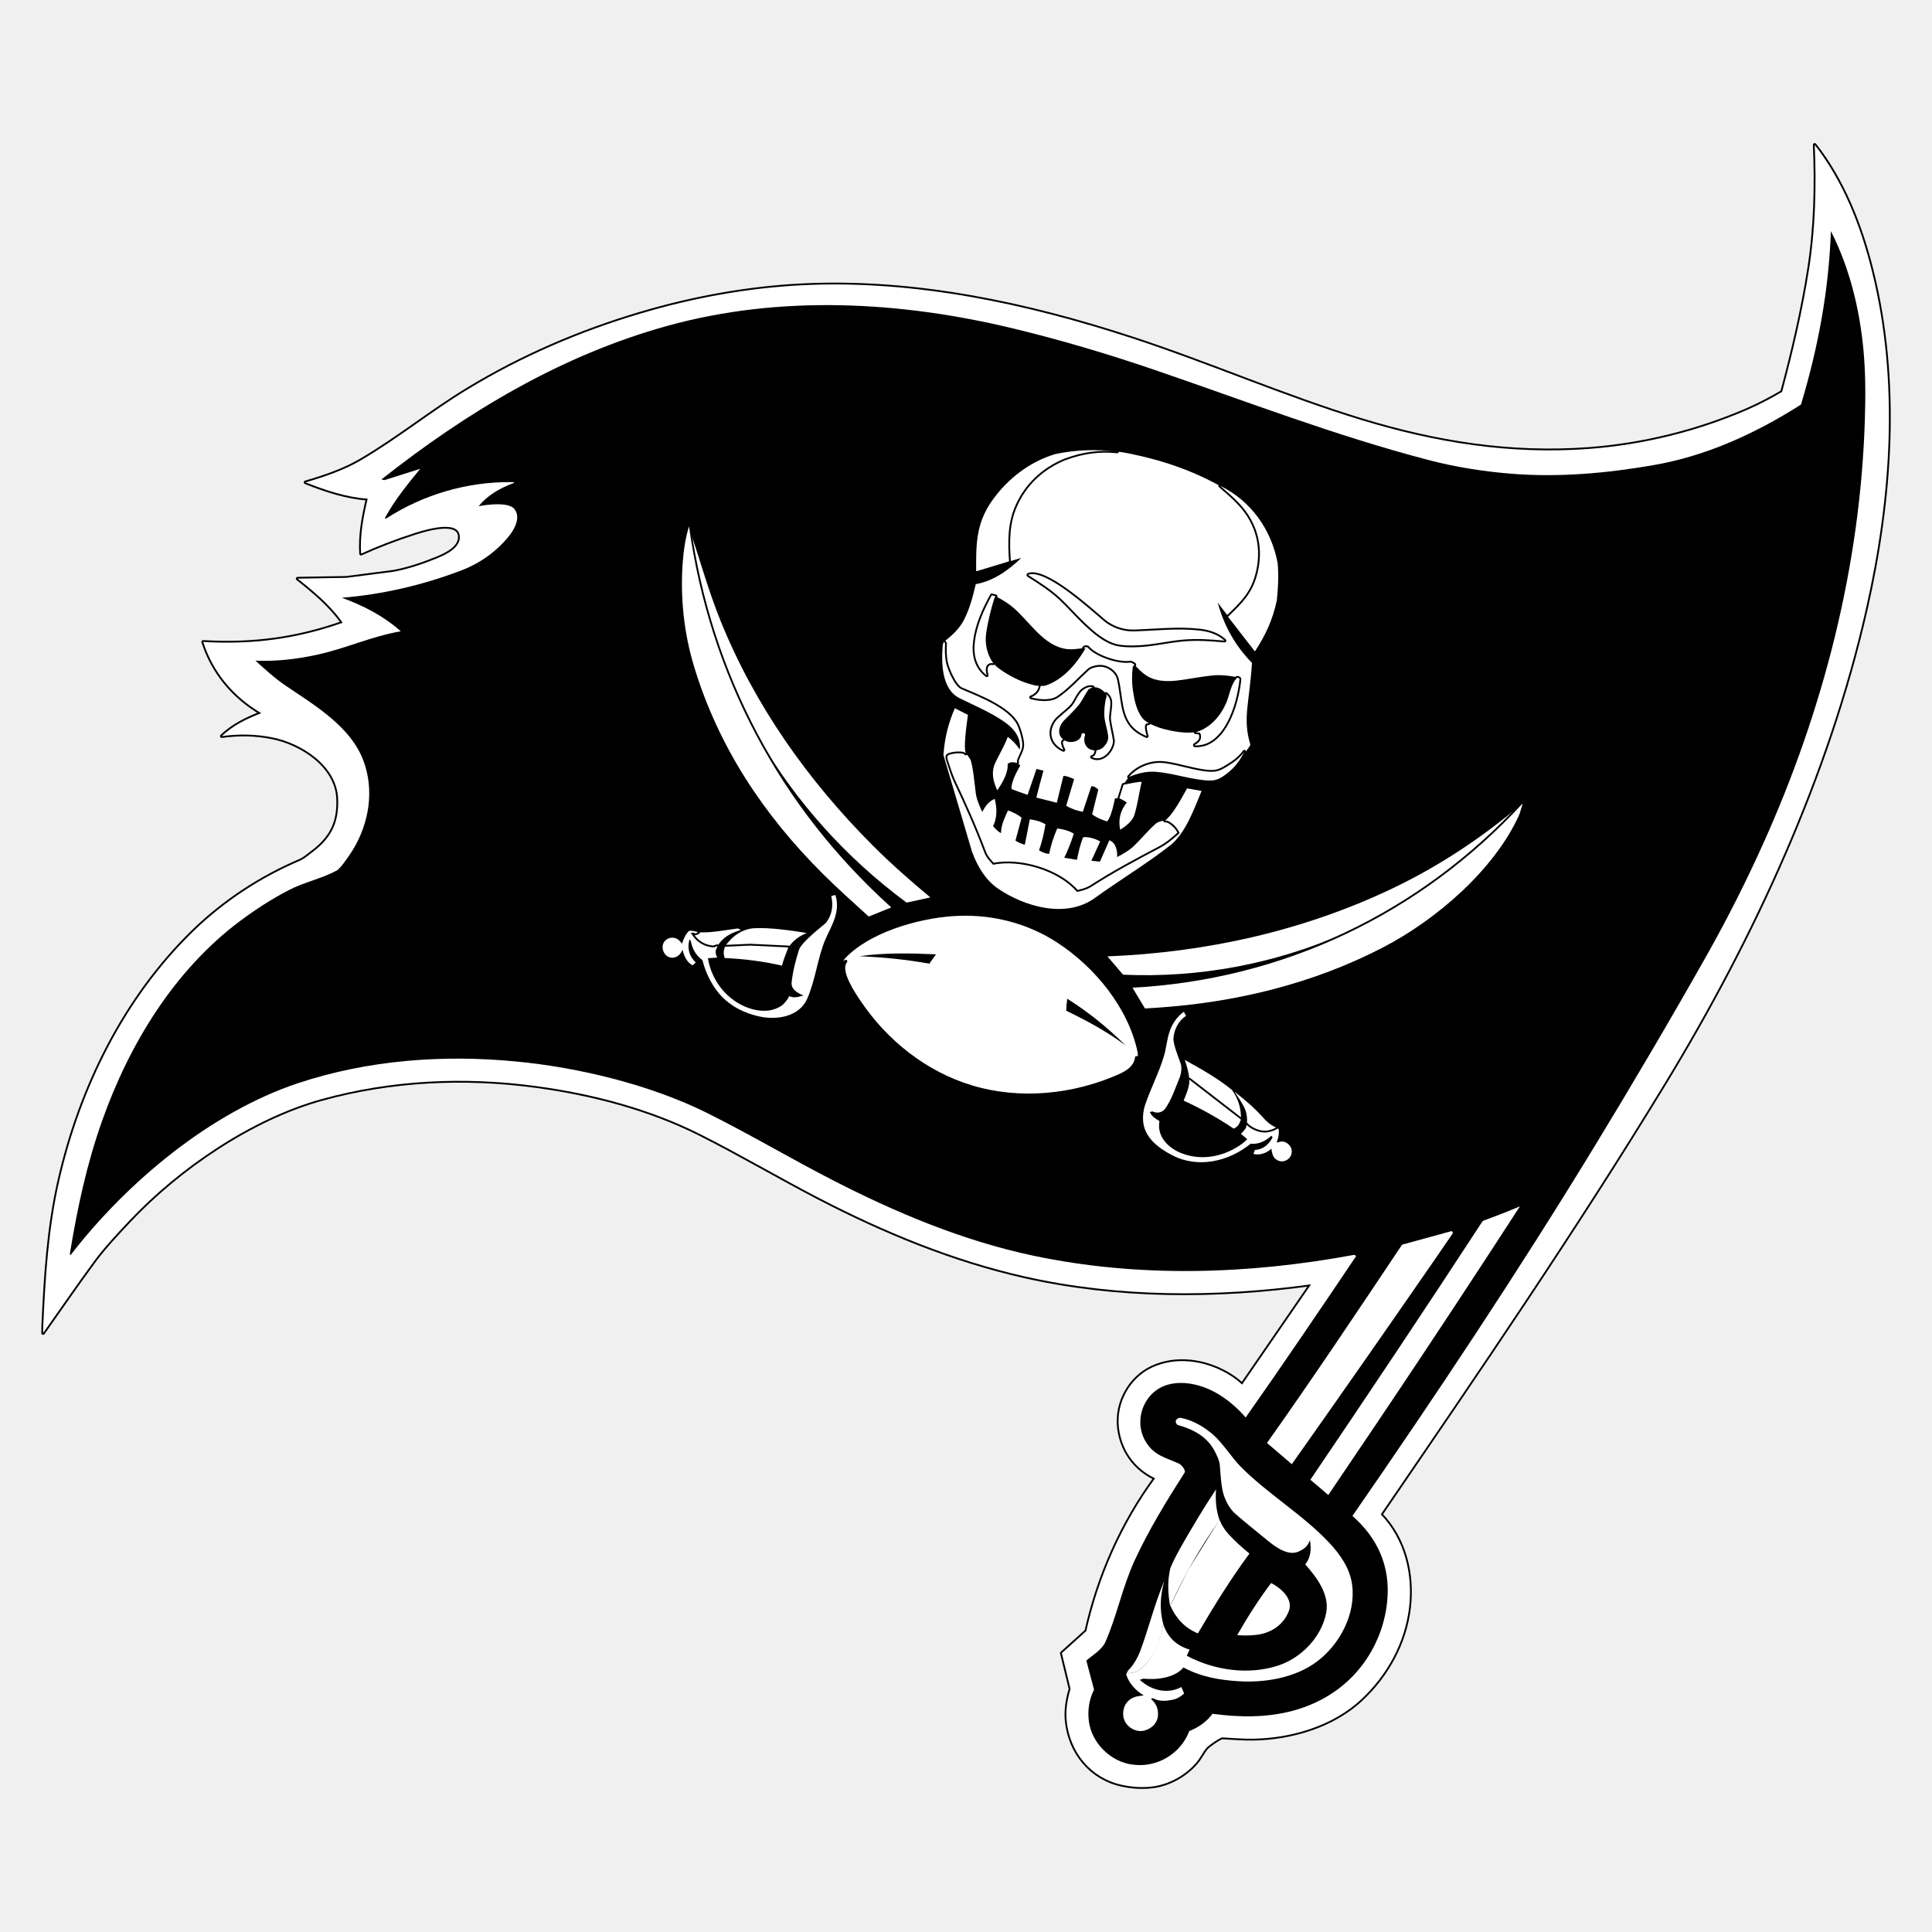
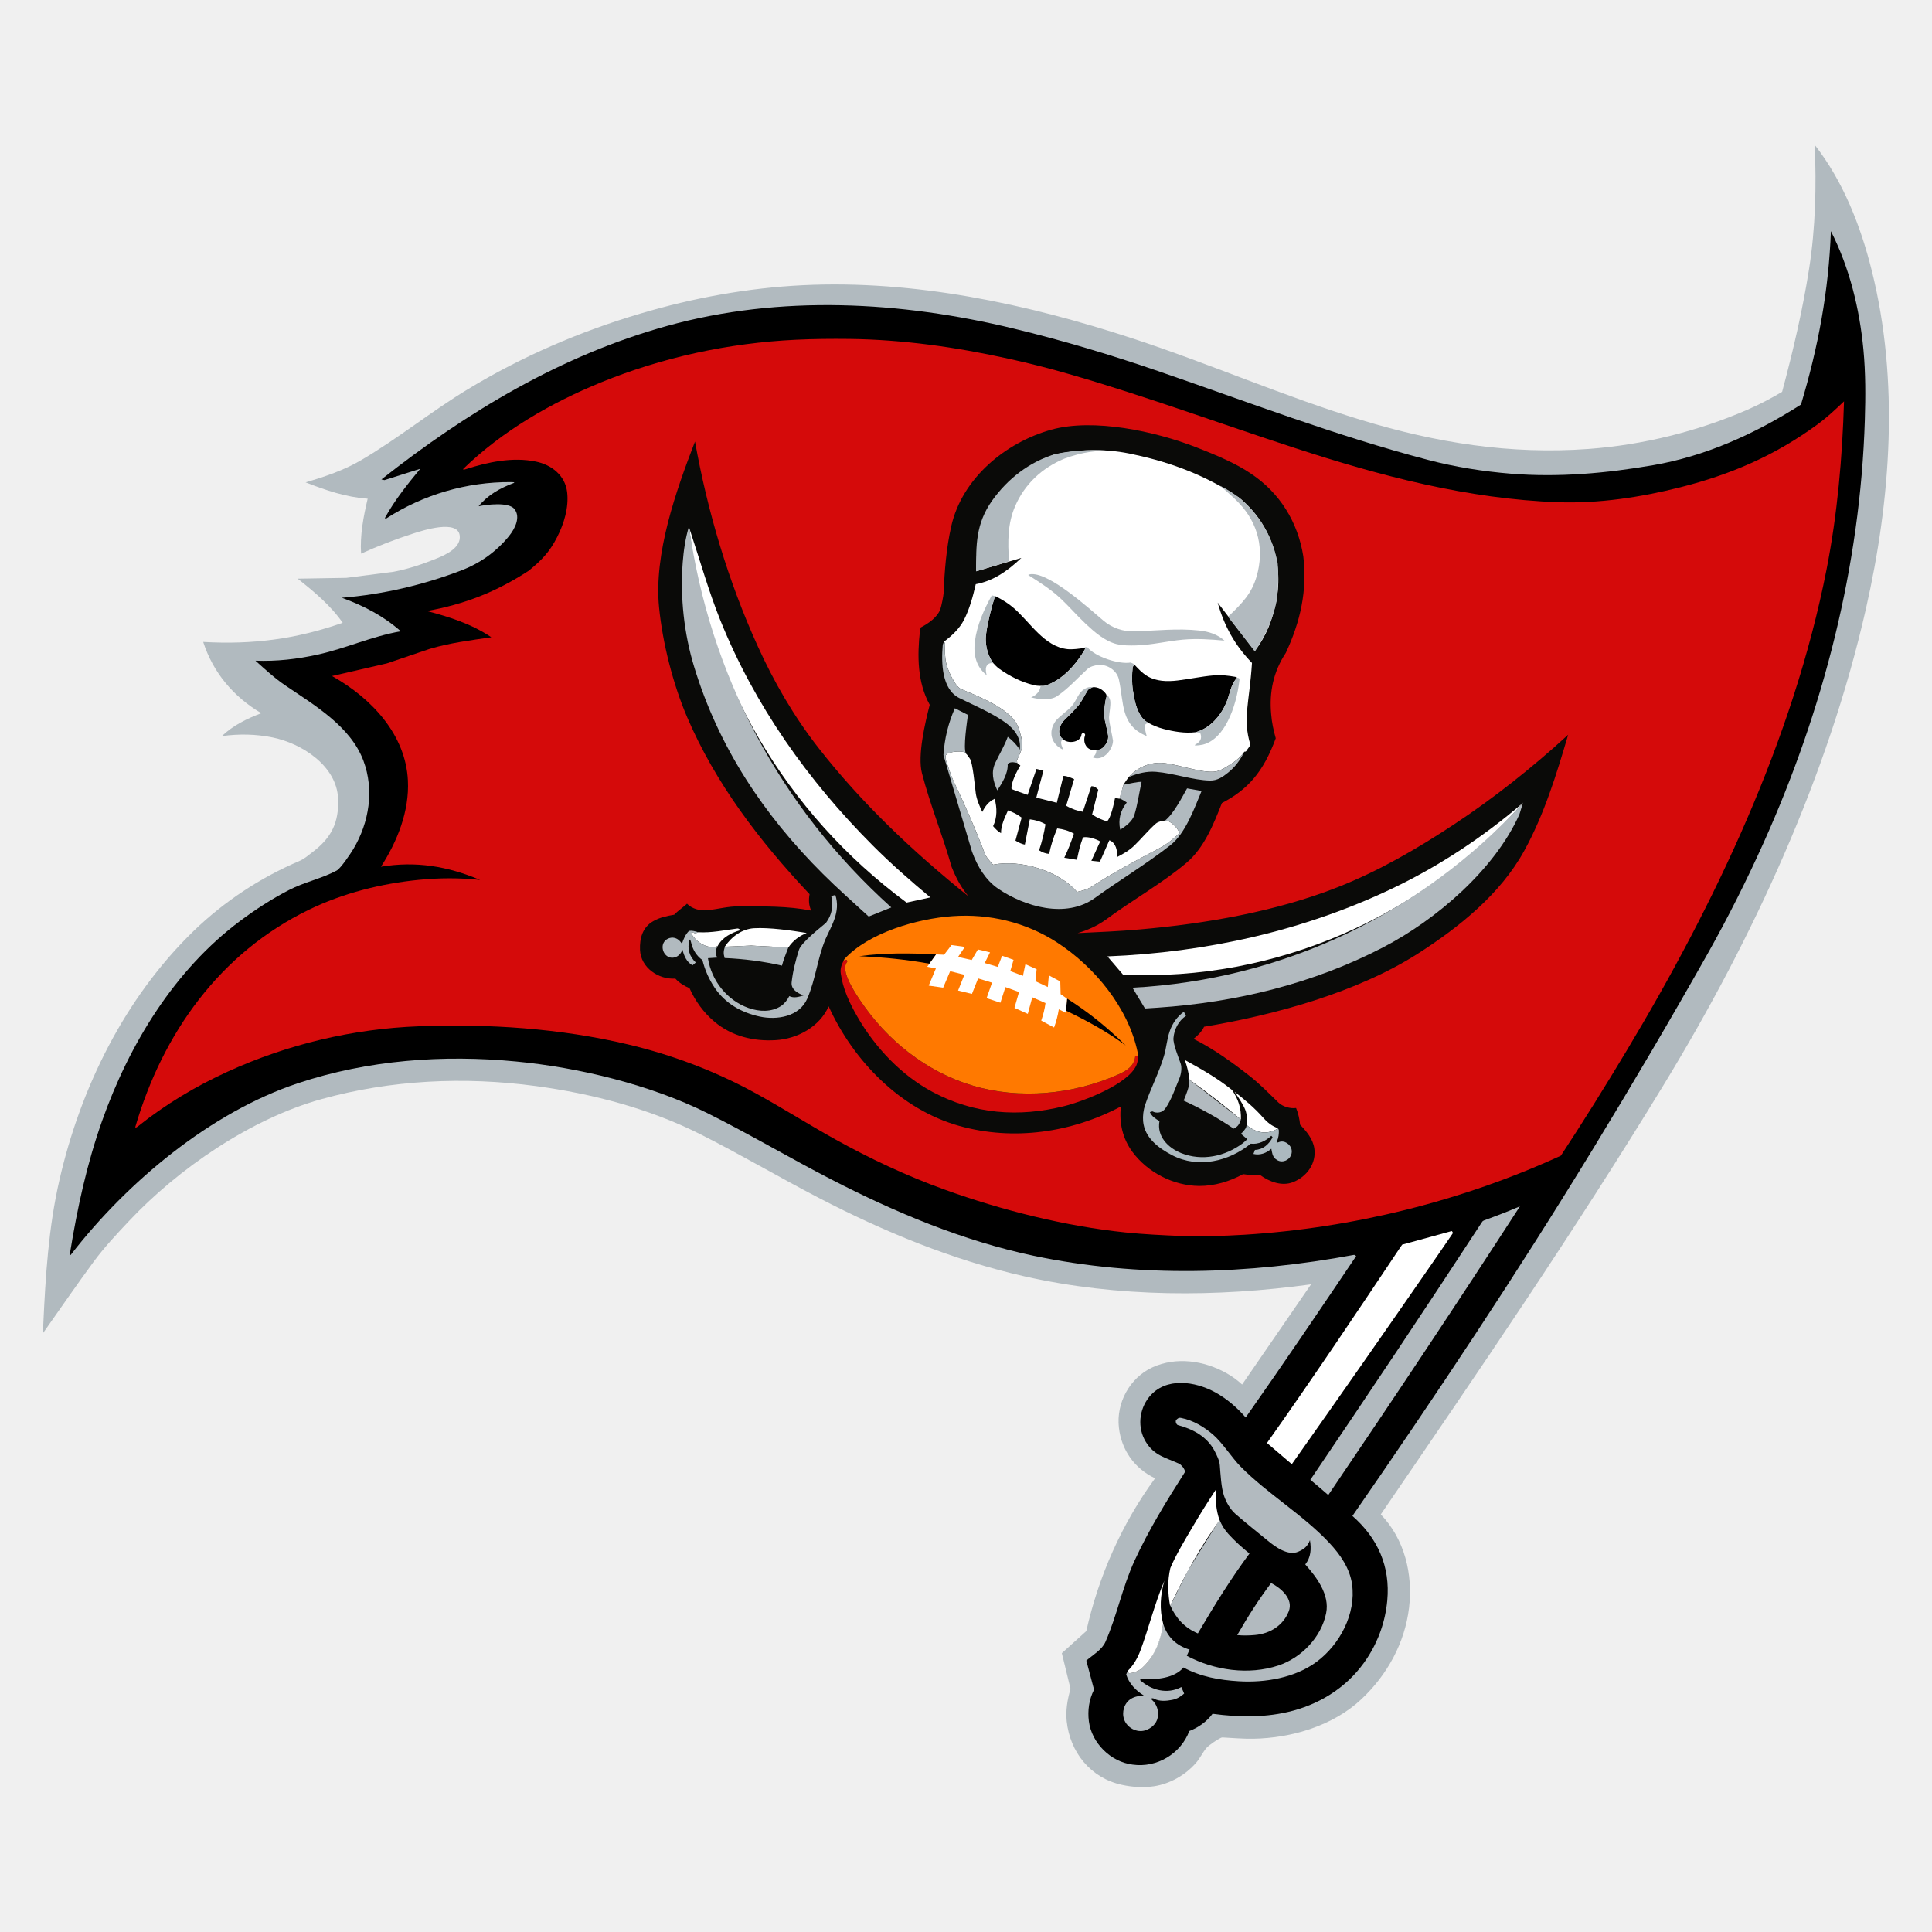
<svg xmlns="http://www.w3.org/2000/svg" version="1.1" id="Layer_1" x="0px" y="0px" viewBox="0 0 800 800" style="enable-background:new 0 0 800 800;" xml:space="preserve">
  <style type="text/css">
- 	.st0{fill:#FFFFFF;stroke:#000000;stroke-width:1.5px;paint-order:stroke;stroke-linejoin:round;vector-effect:non-scaling-stroke;}
- 	.st1{fill:#FFFFFF;stroke:#000000;stroke-width:1.5px;paint-order:stroke;stroke-linejoin:round;vector-effect:non-scaling-stroke;}
+ 	.st0{fill:#B1BABF;}
+ 	.st1{fill:#B2BABF;}
	.st2{fill:#FFFFFF;}
- 	.st3{fill:#000000;}
- 	.st4{fill:#000000;}
- 	.st5{fill:#FFFFFF;stroke:#000000;stroke-width:1.5px;paint-order:stroke;stroke-linejoin:round;vector-effect:non-scaling-stroke;}
- 	.st6{fill:#FFFFFF;stroke:#000000;stroke-width:1.5px;paint-order:stroke;stroke-linejoin:round;vector-effect:non-scaling-stroke;}
+ 	.st3{fill:#D50A0A;}
+ 	.st4{fill:#0A0A08;}
+ 	.st5{fill:#FF7900;}
+ 	.st6{fill:#ACB9BF;}
</style>
  <g>
    <path class="st0" d="M162.98,236.75c6.05-1.13,12.22-3.22,17.92-5.54c3.84-1.58,10.14-4.51,9.45-9.53   c-0.93-6.72-15.48-1.97-19.15-0.79c-7.37,2.38-14.64,5.15-21.69,8.36c-0.48-7.66,0.97-15.3,2.74-22.75   c-8.82-0.6-17.51-3.51-25.72-6.77c7.99-2.35,15.83-4.97,23.02-9.19c15.21-8.91,28.95-20.13,44.03-29.27   c22.35-13.59,46.59-24.03,71.65-31.44c21.76-6.47,44.48-10.62,67.17-11.73c46.25-2.26,92.82,7.7,136.56,22.04   c31.9,10.45,62.65,24,94.79,33.8c30.98,9.43,61.63,14.33,94.03,11.96c22.53-1.67,44.96-7.21,65.68-16.18   c4.98-2.18,9.8-4.7,14.48-7.46c4.5-16.81,8.5-33.85,11.18-51.02c2.64-16.85,3.05-34.24,2.32-51.24   c11.76,15.01,19.02,33.58,23.6,51.97c11.47,45.83,7.94,94.62-2.44,140.31c-15.62,68.83-46.72,136.16-83.3,196.27   c-37.06,60.89-77.34,119.71-117.55,178.53c9.89,10.26,13.35,24.75,11.71,38.66c-1.76,14.62-9.06,27.81-19.71,37.84   c-11.76,11.05-28.98,16.14-44.79,16.39c-4.23,0.07-8.47-0.31-12.68-0.53c-0.26-0.01-0.52,0.04-0.75,0.16   c-1.2,0.53-4.99,3-6.04,4.27c-1.45,1.71-2.52,4.09-4.21,6.05c-4.42,5.09-10.72,8.67-17.36,9.72c-4.48,0.66-9.01,0.38-13.43-0.59   c-12.92-2.84-21.42-13.49-22.79-26.28c-0.48-4.53,0.3-9.11,1.58-13.45l-3.6-14.79l10.13-9.13c5.1-22.72,14.69-44.45,28.48-63.28   c-8.49-3.99-13.94-11.7-14.98-21c-1.16-10.21,4.49-20.6,13.88-24.92c9.85-4.51,21.34-2.82,30.6,2.36c2.33,1.3,4.58,2.91,6.54,4.75   l28.55-41.49c-39.29,5.39-79.88,5.44-118.67-3.31c-29.71-6.72-58.13-18.47-85.09-32.45c-16.56-8.6-32.61-18.09-49.25-26.46   c-21.01-10.57-44.7-16.75-67.92-19.88c-29.66-4.01-59.94-2.6-88.82,5.4c-29.09,8.05-59.3,28.71-79.84,50.61   c-5.07,5.39-10.13,10.77-14.52,16.73c-7.15,9.71-13.96,19.67-20.92,29.51c0-0.53,0.03-2.43,0.07-3.39   c0.92-20.06,2.14-40.07,6.63-59.7c8.76-38.45,27.1-75.69,55.6-103.35c12.74-12.33,27.71-22.15,44.03-29.11   c1.77-0.76,3.71-2.4,5.22-3.57c7.8-5.89,11.02-12.26,10.6-22.19c-0.59-13.54-14.95-22.78-27.01-25.27   c-7.01-1.45-14.04-1.57-21.14-0.58c4.68-4.45,10.36-7.22,16.33-9.49c-11.48-6.82-19.9-16.72-24.04-29.51   c20.44,1.18,38.41-1.16,57.76-7.93c-4.93-7.14-11.91-12.94-18.65-18.27l20.16-0.34L162.98,236.75z" />
    <path d="M758.14,95.72c7.72,15.16,11.88,32.19,13.47,49.1c0.91,9.67,0.88,19.39,0.58,29.1c-1.86,60.63-17.22,120.19-42.07,175.38   c-6.99,15.52-14.64,30.7-22.97,45.53c-15.23,27-31.2,54.13-47.34,80.6c-31.61,51.83-65.26,102.41-99.8,152.29   c10.51,9.21,15.73,20.94,14.43,35.02c-0.81,8.63-3.62,16.66-8.35,23.89c-7.19,10.99-18.09,18.34-30.7,21.74   c-10.89,2.92-22.18,2.78-33.3,1.27c-2.37,3.22-5.88,5.72-9.62,7.13c-3.51,9.41-13.45,15.36-23.51,13.91   c-9.07-1.13-16.91-8.93-18.08-17.91c-0.58-4.51,0.07-9.05,2.14-13.12l-3.2-12.04c2.63-2.29,6.45-4.44,7.9-7.7   c4.76-10.81,6.96-22.47,12.03-33.58c5.86-12.74,13.26-24.8,20.77-36.57c0.42-0.62-0.37-1.78-0.7-2.24   c-0.27-0.35-1.05-1.18-1.46-1.38c-5.55-2.58-10.36-3.31-13.88-9.06c-3.6-5.85-2.87-13.4,1.41-18.67c6.81-8.32,19.01-6.46,27.4-1.82   c4.77,2.64,8.96,6.26,12.52,10.36c15.51-22.05,30.62-44.38,45.68-66.73c0.16-0.26-0.49-0.41-0.75-0.62   c-43.79,8.13-89.14,9.58-132.85,0.36c-29.14-6.16-57.18-17.92-83.57-31.53c-17.31-8.92-34.08-18.88-51.49-27.55   c-23.46-11.68-53.1-18.87-79.11-21.34c-30.28-2.93-61.39-0.62-90.33,8.99c-36.13,12.03-70.67,40.79-94.02,70.99   c-0.4,0.5-0.45-0.16-0.36-0.81c3.01-18.51,6.96-36.78,13.23-54.49c11.21-31.73,29.93-62.57,57.28-82.94   c6.4-4.77,13.06-9.08,20.15-12.74c6.35-3.28,13.54-4.73,19.75-8.06c1.68-0.9,5.84-7.14,6.92-8.95c6.56-11.02,8.67-24.45,4.14-36.56   c-5.34-14.23-20.3-22.97-32.29-31.12c-4.42-2.99-8.48-6.73-12.42-10.28c8.68,0.35,17.37-0.65,25.84-2.53   c11.77-2.6,22.01-7.47,34.34-9.65c-7.11-6.31-15.49-10.65-24.4-13.87c16.99-1.38,33.83-5.31,49.78-11.45   c7.59-2.94,14.27-7.74,19.4-14.05c2.48-3.07,4.99-7.91,2.24-11.29c-2.41-2.95-11.45-1.82-14.78-1.1c3.8-4.71,8.86-7.48,14.45-9.6   c0.87-0.34-0.25-0.4-1.17-0.4c-18.19-0.12-36.24,5.18-51.5,15.04c-0.41,0.26-0.69-0.06-0.44-0.46c3.99-7.23,9.25-13.75,14.48-20.09   c-4.93,1.58-9.85,3.14-14.79,4.68l-1.29-0.27c35.48-28.02,74.65-51.5,118.45-63.61c46.75-12.92,96.52-10.19,143.28,1.12   c20.21,4.87,40.08,10.82,59.73,17.57c37.47,12.85,73.47,26.75,111.94,36.83c11.2,2.94,22.78,4.77,34.33,5.71   c19.66,1.6,39.59-0.18,58.96-3.54c21.09-3.65,41.35-12.49,61.12-25.08C752.88,143.79,757.22,120.55,758.14,95.72z" />
    <path class="st1" d="M481.63,672.33l-0.28,1.62c-1.21,6.3-3.78,12.57-8.66,16.91c-1.39,1.23-3.48,1.85-5.29,2.02   c-0.12-0.35-0.27-0.67-0.41-1.03c-0.22,0.51-0.43,1.01-0.66,1.5c1.15,3.74,4,6.69,7.26,8.7c-1.97,0.2-3.67,0.37-5.38,1.46   c-2.78,1.77-3.79,5.53-2.73,8.49c1.21,3.42,5.17,5.59,8.7,4.51c2.41-0.73,4.68-2.66,5.19-5.25c0.53-2.77-0.3-5.58-2.46-7.47   c-0.61-0.53,0.31-0.77,1-0.39c2.05,1.18,5.13,0.95,7.46,0.48c1.94-0.38,3.49-1.3,4.96-2.61l-1.16-2.7   c-5.81,3.12-12.56,1.34-17.21-2.98l1.47-0.5c5.26,0.59,12.99-0.23,16.61-4.63c7.1,3.86,14.96,5.24,22.95,5.71   c10.82,0.66,23.18-1.41,32.07-7.96c9.7-7.14,16.52-19.98,14.8-32.19c-0.93-6.66-4.92-12.35-9.43-17.17   c-10.82-11.57-25.62-20.32-36.7-31.55c-3.59-3.64-7.39-9.67-11.2-13.04c-3.78-3.34-8.44-6.15-13.44-7.12   c-1.05-0.2-1.46,0.22-2.19,0.96c-0.12,0.88,0.01,1.33,0.69,1.96c6.31,1.67,12.17,4.73,15.33,10.72c0.92,1.76,2.03,3.98,2.18,5.97   c0.3,3.59,0.55,9.32,1.76,12.69c0.93,2.67,2.53,5.51,4.68,7.41c4.36,3.81,8.92,7.4,13.37,11.07c3.13,2.58,8.42,6.47,12.69,4.59   c2.37-1.03,3.86-2.19,4.82-4.76c0.59,3.62,0.43,7.04-1.93,10.05c4.73,5.32,10.17,12.52,8.64,20.15   c-1.97,9.91-10.17,18.48-19.74,21.68c-12.33,4.09-26.61,2.05-37.96-4.01l1.15-2.56C487.12,681.44,483.32,677.84,481.63,672.33z" />
    <path class="st1" d="M549.57,618.68c0.16,0.12,0.3,0.26,0.44,0.38c26.86-39.56,53.38-79.4,79.35-119.54   c-4.89,2.08-9.86,4.01-14.87,5.83c-0.3,0.11-0.61,0.32-0.78,0.61c-23.38,35.81-47.12,71.38-71.12,106.78   C544.94,614.69,547.28,616.68,549.57,618.68z" />
    <path class="st1" d="M484.6,664.86c2.36,5.28,6.01,9.25,11.41,11.5c7.08-12.04,13.81-22.87,21.37-33.07   c-3.08-2.5-6.12-5.2-8.78-8.16c-1.43-1.59-2.7-3.48-3.63-5.84l-13.03,20.91L484.6,664.86z" />
    <path class="st2" d="M524.63,597.5c18.89-26.66,37.06-53.86,55.21-81.02c0.25-0.38,0.51-0.75,0.77-1.1l20.41-5.6   c0.32-0.07,0.42,0.49,0.65,0.74c-2.72,3.97-5.43,7.97-8.18,11.92c-19.4,28.06-38.9,56.03-58.58,83.85L524.63,597.5z" />
    <path class="st2" d="M481.63,672.33c-1.09,8.08-4.06,14.19-8.94,18.53c-1.39,1.23-3.48,1.85-5.29,2.02   c-0.12-0.35-0.27-0.67-0.41-1.03c2.32-2.25,4-5.21,5.15-8.19c3.47-9.24,5.71-18.84,10-29.15   C480.46,660.52,480.05,666.24,481.63,672.33z" />
    <path class="st2" d="M504.99,629.49c-7.76,10.82-14,21.83-20.48,35.49c-0.95-5.36-1.13-10.31,0.1-15.67   c2.14-5.22,6.33-12.16,9.28-17.16c3.06-5.24,6.3-10.37,9.64-15.45C503.23,621.16,503.52,625.24,504.99,629.49z" />
    <path class="st3" d="M218.94,236.31c5.37-4.37,8.61-7.75,11.74-13.88c2.88-5.63,4.9-12.31,4.16-18.65   c-0.83-6.91-6.4-11.29-12.91-12.64c-9.61-2.01-19.92,0.19-29.1,3.15c-0.67,0.22-1.38,0.26-0.9-0.23   c16.1-15.63,36.2-27.23,56.87-35.69c25.59-10.46,53.02-16.34,80.61-17.68c7.45-0.36,14.9-0.43,22.38-0.34   c22.03,0.26,44.18,3.4,65.66,8.15c9.04,1.97,17.99,4.27,26.88,6.87c30.92,8.99,61.18,20.14,91.79,30.12   c35.35,11.55,71.66,21.14,108.96,22.46c16.97,0.61,34.34-2.05,50.76-6.19c21.08-5.34,39.12-13.15,56.71-25.99   c3.9-2.86,7.53-6.24,11.02-9.58c-0.7,23.36-2.74,46.7-7.24,69.66c-13.8,70.19-46.14,138.22-82.81,199.26   c-8.79,14.64-17.82,29.15-27.2,43.43c-41.03,18.81-86.05,29.95-131.08,32.74c-8.7,0.52-17.4,0.79-26.13,0.52   c-7.74-0.33-15.45-0.69-23.13-1.48c-24.77-2.56-51.24-9.2-74.63-17.66c-15.69-5.63-30.98-12.82-45.53-20.9   c-11.31-6.3-22.24-13.24-33.59-19.43c-16.44-8.95-34.03-15.57-52.25-19.88c-28.14-6.67-57.72-8.58-86.56-7.49   c-27.3,1.03-54.27,7.42-79.12,18.77c-13.24,6.02-25.95,13.65-37.32,22.78c-0.52,0.43-1.1,0.6-0.9-0.04   c11.33-38.71,35.06-71.93,71.81-89.76c14.2-6.9,29.85-10.83,45.53-12.38c8.4-0.84,16.97-0.88,25.38,0.03   c-13.41-5.66-26.6-7.88-41.06-5.46c6.79-10.51,11.81-23.03,11.16-35.75c-0.91-18.79-14.82-33.92-31.42-43.22l22.76-5.25l17.67-5.99   c8.23-2.47,17.03-3.57,25.53-4.82c-8.02-5.44-17.34-8.43-26.67-10.86C192.5,250.17,205.54,245.05,218.94,236.31z" />
    <path class="st4" d="M335.89,377.06c-9.78-1.95-19.67-1.72-29.62-1.77c-5.05-0.02-8.7,1.14-13.42,1.63   c-2.86,0.28-6.26-0.53-8.39-2.72c-0.4,0.56-4.13,3.22-5.27,4.56c-3.08,0.53-5.97,1.1-8.74,2.71c-4.42,2.54-5.63,7.08-5.43,11.87   c0.3,7.38,7.72,12.35,14.63,11.87c1.59,1.78,3.68,3.05,5.87,3.98c2.35,5.29,5.84,10.11,10.3,13.86c7.16,6.02,16.17,8.21,25.37,7.65   c8.98-0.54,18.16-5.5,21.94-14c10.2,22.59,29.82,42.74,54.17,49.54c22.41,6.23,46.38,2.77,66.83-8.07   c-0.76,6.77,0.69,13.23,4.77,18.78c6.35,8.59,17.06,14.04,27.66,14.13c6.3,0.03,12.65-1.87,18.18-4.9   c0.42,0.03,0.81,0.08,1.24,0.16c1.95,0.33,3.92,0.42,5.95,0.32c3.77,2.69,8.85,4.64,13.44,2.86c5.7-2.21,9.83-7.78,8.85-14.08   c-0.59-3.81-3.22-7-5.87-9.7c-0.23-2.3-0.78-4.83-1.67-6.95c-2.35,0.36-5.53-0.54-7.29-2.24c-3.74-3.6-7.81-7.81-11.96-11.03   c-7.29-5.69-14.9-11.2-23.2-15.35c1.79-1.43,3.35-2.95,4.37-5.03c29.21-4.82,63.51-14.26,88.59-30.31   c17.01-10.9,34.06-24.57,43.96-42.54c8.27-15.03,13.36-31.64,18.19-48.05c-14.88,13.61-30.72,26.22-47.57,37.33   c-15.06,9.93-30.94,19.15-47.77,25.77c-25.52,10.09-54.8,15.16-82.1,17.52c-8.53,0.75-17.09,1.11-25.67,1.52   c4.23-1.27,7.84-2.9,11.49-5.43c10.87-8.1,23.57-15.2,33.59-23.69c7.31-6.2,11.19-15.9,14.66-24.74   c10.62-5.52,17.14-12.77,22.29-26.81c-0.92-3.31-1.62-6.47-1.89-9.91c-0.86-9.28,0.91-17.65,6.07-25.49   c5.99-12.81,8.94-25.75,7.23-39.95c-2.22-14.12-9.71-26.3-21.69-34.24c-5.71-3.88-12.86-7.11-22.95-11.02   c-16.6-6.45-42.23-12.06-59.72-7.17c-18.97,5.3-36.95,20.08-41.43,40.02c-2.03,8.98-2.77,18.42-3.15,27.61   c-0.05,1.14-0.93,5.54-1.37,6.72c-1.22,3.32-4.96,5.92-8.04,7.5c-0.19,0.46-0.34,0.95-0.4,1.46c-1.1,10.3-1.12,21.22,4.06,30.6   c-1.88,7.29-5.13,20.98-3.21,28.36c3.41,13.16,8.57,25.66,12.28,38.79c1.81,4.47,3.84,8.4,6.93,12.13   c-23.63-19.01-44.4-38.85-62.02-61.37c-10.22-13.07-18.55-27.43-25.36-42.54c-12.13-26.81-20.63-55.43-25.81-84.38   c-7.96,20.61-17.09,46.48-14.88,68.7c1.45,14.73,5.81,31.91,11.65,45.51c11.63,27.15,29.7,50.98,50.67,73.23   C334.79,372.65,334.89,374.84,335.89,377.06z" />
    <path class="st2" d="M469.71,188.25c15.51,3.29,30.01,8.86,43.42,17.83c12.7,10.54,18.57,26.5,15.33,42.74   c-1.49,7.68-4.07,14.51-8.9,20.73l-15.35-20.03c2.75,9.79,7.13,17.67,14.21,24.99c-1.12,16.97-3.92,22.95-0.7,33.75   c0.12,0.45-1.16,1.88-1.34,2.23c-0.17,0.48-0.61,0.88-1.13,0.77c-1.36,1.95-3.23,3.64-5.24,4.9c-2.3,1.45-4.73,3.25-7.46,3.4   c-5.85,0.34-14.34-2.98-20.9-3.62c-5.23-0.49-10.73,1.77-14.17,5.76c-0.42,0.44-1.97,2.67-2.26,3.26l-1.64,5.79   c-0.64-0.16-1.26-0.26-1.9-0.16c-0.49,2.33-1.63,8-3.29,9.54c-1.97-0.63-4.07-1.41-6.16-2.91l2.54-10.23   c-0.7-0.8-1.77-1.52-2.88-1.42l-3.51,10.57c-2.18-0.4-4.29-0.99-6.9-2.49l3.29-11.04c-1.16-0.48-2.99-1.39-4.44-1.31l-2.73,11.11   l-8.48-2.14c0.84-3.34,1.72-6.71,2.94-11.14l-2.87-0.74l-3.68,10.75c-2.62-0.93-4.81-1.65-6.64-2.42   c-0.44-2.27,2.31-7.72,3.64-9.71c-0.43-0.37-0.87-0.75-1.31-1.1c-0.03-0.32-0.08-0.63-0.11-0.93c0.62-2.03,1.98-3.94,2.21-5.96   c0.25-2.07-1.19-7.04-2.16-8.98c-3.49-6.87-16.01-11.66-23.05-14.65c-2.79-1.2-5.61-7.96-6.28-10.72c-0.6-2.66-0.61-5.43-0.46-8.22   c-0.15-0.23-0.29-0.49-0.46-0.75c3.23-2.43,6.35-5.32,8.23-8.94c2.37-4.6,3.76-9.84,4.92-14.87c6.8-1.24,12.68-4.98,18.88-10.88   l-18.7,5.55c0.02-8.24,0.99-15.61,3.58-23.46c6.57-11.99,16.37-20.45,29.27-25.04C448.22,185.97,458.54,185.66,469.71,188.25z" />
    <path d="M475.7,299.42c1.86,1.02,3.86,1.82,5.96,2.38c4.32,1.13,8.95,1.94,13.43,1.39c5.93-1.64,10.26-6.63,12.65-12.1   c1.47-3.38,1.87-7.81,4.55-10.46c-0.26-0.11-0.5-0.29-0.76-0.36c-2.91-0.53-6.03-0.88-8.96-0.61c-5.02,0.43-9.95,1.51-14.94,2.11   c-4.26,0.51-8.91,0.43-12.67-1.88c-2-1.22-3.67-2.97-5.24-4.69c-0.23,0.33-0.48,0.66-0.69,0.96c-0.35,3.14-0.41,6.6,0.08,9.71   c0.57,3.86,1.37,7.96,3.69,11.17C473.46,298.02,474.63,298.88,475.7,299.42z" />
    <path d="M430.89,284.02c0.88,0.03,1.44,0.07,2.24-0.22c7-2.38,12.57-8.82,16.21-15.1c0.1-0.19-0.35-0.25-0.51-0.36   c-2.12,0.27-4.55,0.65-6.72,0.46c-9.75-0.98-15.55-11.19-22.41-17.08c-2.23-1.93-4.79-3.49-7.44-4.82   c-0.18,0.28-0.42,0.56-0.54,0.9c-1.38,4.36-2.85,10.3-3.42,14.91c-0.44,3.57,0.32,7.29,2.06,10.45c0.04,0.05,0.94,1.43,0.97,1.48   c0.74,0.82,1.51,1.62,2.41,2.26c4.25,3.05,9.07,5.51,14.17,6.75C428.9,283.92,429.91,284.01,430.89,284.02z" />
    <path d="M457.95,287.34c-1.25-1.72-3.15-2.97-5.48-2.78c-0.82,0.33-1.5,0.7-2.17,1.26c-1.01,1.75-2.28,4.42-3.56,6.02   c-1.77,2.18-4.09,4.43-6.01,6.28c-1.21,1.28-2.18,3.05-2.18,4.9c0.06,1.08,0.6,2.49,1.66,2.99c0.14,0.15,0.25,0.33,0.4,0.44   c2.37,1.65,7.05,0.68,7.21-2.38c0.42-0.99,1.89-0.37,1.42,0.58c-0.78,2.19,0.09,5,2.57,5.79c0.7,0.22,1.47,0.36,2.22,0.25   c1.18-0.2,2.35-0.59,3.09-1.58c1.26-1.29,1.86-2.78,1.73-4.6c-0.29-2.32-1.26-5.09-1.51-7.47c-0.24-2.33,0.1-5.98,0.75-8.19   C458.32,288.31,458.28,287.84,457.95,287.34z" />
    <path class="st2" d="M300.11,392.02c2.92-4.34,7.29-7.38,12.13-7.66c6.49-0.36,15.3,0.91,21.79,1.96c-3.2,1.35-5.64,3.14-7.6,6.02   l-15.35-0.79L300.11,392.02z" />
    <path class="st2" d="M285.39,218.55c4.51,13.59,7.96,26.04,12.85,38.2c14.2,35.3,36.37,66.54,63.17,93.37   c7.54,7.56,15.63,14.64,23.83,21.48l-9.84,2.15C324.95,336.42,292.52,281.02,285.39,218.55z" />
    <path class="st2" d="M289.11,386.02c5.39,0.34,10.92-0.87,16.25-1.55c0.5-0.07,0.91,0.43,1.36,0.66c-3.85,1.07-7.68,3.03-9.61,6.7   c-0.18,0.01-0.37-0.02-0.53,0.05c-0.28,0.09-0.56,0.23-0.78,0.42c-4.22-0.09-7.76-2.44-9.75-6.05   C288.75,385.92,286.61,387.2,289.11,386.02z" />
    <path class="st2" d="M444.67,345.2c-1.38,4.11-2.56,7.08-3.98,9.98l5.25,0.85c0.79-3.81,1.16-5.6,2.51-9.29   c1.93-0.45,5.33,0.62,7.12,1.69l-3.66,8l3.55,0.36l3.9-8.86c2.77,1.05,3.37,4.37,3.21,6.96c2.57-1.34,5.05-2.74,7.15-4.78   c3.07-2.98,5.75-6.32,8.96-9.13c0.95-0.75,2.5-1.12,3.73-1.2c0.5-0.03,1.03,0.08,1.5,0.29c1.95,1.04,3.65,2.83,4.56,4.89   c-2.56,2.33-5.22,4.61-8.3,6.22c-9.97,5.24-18.83,9.97-28.36,16.08c-1.74,1.11-3.85,1.62-5.85,2.07   c-7.51-8.82-23.57-13.57-34.74-11.27c-1.4-1.5-2.89-3.09-3.61-5.03c-3.83-10.2-8.21-20-12.89-29.85c-1.21-2.7-2.02-5.6-2.99-8.21   c-0.15-0.62-0.29-1.63-0.1-2.24c0.16-0.18,0.28-0.39,0.48-0.52c0.22-0.17,0.45-0.35,0.75-0.42c1.93-0.58,3.96-0.8,5.96-0.46   c0.43,0.09,0.8,0.34,1.12,0.67c0.68,0.62,1.21,1.47,1.71,2.23c1.12,1.51,2.06,11.64,2.39,14.17c0.37,2.72,1.56,5.35,2.7,7.81   c1.26-2.46,2.58-4.25,5.12-5.44c1.03,3.73,1.09,7.75-0.64,11.32c0.92,1.11,1.98,2.19,3.28,2.92c-0.01-3.39,1.55-6.44,2.9-9.45   c1.81,0.69,3.64,1.46,5.64,3l-2.56,9.52c1.13,0.71,2.71,1.51,3.89,1.64l2.05-10.45c2.33,0.28,4.43,0.85,6.49,2.05   c-0.59,3.68-1.46,7.26-2.65,10.78c1.25,0.82,2.67,1.37,4.17,1.48c0.68-3.33,1.63-6.56,3.34-10.54   C440.27,343.34,442.47,343.94,444.67,345.2z" />
    <path class="st2" d="M513.83,463.56c-6.98-5.88-13.52-10.94-21.28-16.47c-0.36-2.9-0.96-5.42-1.94-8.18   c6.35,3.54,12.99,7.12,19.57,12.44C512.78,455.16,514.01,458.95,513.83,463.56z" />
    <path class="st2" d="M523.07,462.83c2.88,3.23,4.69,3.7,6.14,4.4c-1.17,0.79-2.92,1.43-4.27,1.62c-2.99,0.43-5.91-0.78-8.22-2.57   c-0.19-0.15-0.31-0.36-0.48-0.54c0.25-1.48,0.18-3.01-0.11-4.49c-0.26-1.31-0.63-2.97-4.95-9.19   C515.5,455.42,519.44,458.71,523.07,462.83z" />
    <path class="st2" d="M465.04,403.6l-6.48-7.58c40.72-1.62,81.04-10.51,117.87-28.07c19.62-9.35,37.88-21.49,54.35-35.62   C588.98,379.68,528.37,406.46,465.04,403.6z" />
    <path class="st3" d="M349.29,397.81c-0.26,0.39,0.01,0.15,0.27-0.08c0.79-0.68,1.7,0.01,1.09,0.83c-2.7,3.54,3.49,12.63,5.52,15.67   c11,16.47,27.34,29.52,46.39,35.25c19.71,5.93,41.67,3.75,60.44-4.53c3.44-1.49,6.64-3.48,7.07-7.51c0.34-0.06,0.72-0.1,1.09-0.15   c0.1,1.36-0.08,2.58-0.61,3.82c-3.41,7.85-21.86,14.9-29.93,16.92c-18.88,4.7-37.24,3.33-54.48-5.89   c-12.95-6.91-23.88-18.51-31.14-31.19c-3.18-5.52-6.03-11.56-6.86-17.91C347.91,401.39,348.24,399.97,349.29,397.81z" />
    <path class="st5" d="M349.29,397.81c0.15-0.24,0.23-0.53,0.43-0.75c10.03-10.9,30.18-16.66,44.63-17.69   c15.24-1.1,30.42,2.5,43.27,10.83c15.64,10.11,29.7,27.2,33.48,45.67c0.04,0.23,0.04,0.49,0.06,1.4c-0.36,0.05-0.75,0.09-1.09,0.15   c-0.43,4.04-3.64,6.02-7.07,7.51c-18.77,8.29-40.73,10.46-60.44,4.53c-19.05-5.72-35.38-18.78-46.39-35.25   c-2.03-3.05-8.22-12.14-5.52-15.67c0.61-0.82-0.29-1.51-1.09-0.83C349.3,397.96,349.03,398.19,349.29,397.81z" />
    <path d="M387.63,395.17c-10.9-0.49-21-0.71-31.85,0.77l1.98,0.09c8.74,0.43,17.5,1.34,26.12,2.84c0.24,0.03,0.5,0.03,1,0.17   L387.63,395.17z" />
    <path d="M441.38,418.46c8.8,4.27,16.87,8.61,24.76,14.45c-7.71-7.54-15.24-13.69-24.34-19.44L441.38,418.46z" />
    <path class="st2" d="M441.36,419.36l-2.93-1.43c-0.4,2.55-1.08,5.11-1.96,7.53l-5.32-2.86c0.82-2.36,1.45-4.79,1.77-7.25l-5.48-2.4   l-1.85,6.87l-5.52-2.48l1.88-6.57l-5.63-2.04l-2.07,6.47l-5.72-1.89l2.25-6.41l-5.77-1.76l-2.55,6.41l-5.74-1.39l2.61-6.53   l-5.89-1.48l-2.9,6.82l-5.98-0.85l2.97-7.11l-3.58-0.71l3.71-5.11l3.26,0.15l3.08-4l5.54,0.75l-2.83,4.17l5.66,1.26l2.56-4.37   l5.02,1.2l-2.2,4.42l5.42,1.61l1.77-4.61l4.75,1.68l-1.35,4.66l5.24,1.97l1.01-4.82l4.65,2.07l-0.47,4.98l5.1,2.4l0.44-4.83   l4.73,2.52l0.14,5.26l2.66,1.86L441.36,419.36z" />
    <path class="st1" d="M462.26,266.68c-4.9-1.29-9.08-5-12.69-8.36c-3.6-3.38-6.87-7.19-10.44-10.54c-3.93-3.68-8.71-6.73-13.26-9.6   c-0.37-0.25,0.86-0.45,1.3-0.46c7.82-0.28,23.71,14.15,29.85,19.37c3.49,2.95,8.15,4.49,12.69,4.35   c8.93-0.29,17.94-1.34,26.87-0.36c3.8,0.4,7.55,1.55,10.45,4.19c-5.7-0.53-11.47-0.93-17.19-0.41c-6.51,0.59-12.8,2.2-19.39,2.39   C467.68,267.32,464.92,267.32,462.26,266.68z" />
    <path class="st0" d="M412.25,246.92c-0.18,0.28-0.42,0.56-0.54,0.9c-1.38,4.36-2.85,10.3-3.42,14.91   c-0.44,3.57,0.32,7.29,2.06,10.45c0.04,0.05,0.94,1.43,0.97,1.48c-1.59-0.33-2.56,0.4-2.95,1.5c-0.34,1.02-0.08,2.46,0.22,3.47   c-4.41-3.5-5.58-8.49-4.92-13.93c0.83-6.83,3.73-13.19,7.01-19.19C411.22,246.65,411.73,246.78,412.25,246.92z" />
    <path class="st0" d="M495.09,303.2c5.93-1.64,10.26-6.63,12.65-12.1c1.47-3.38,1.87-7.81,4.55-10.46c0.81,0.05,1.01,0.4,0.96,0.75   c-0.62,5.69-2.21,12.05-4.82,17.16c-2.14,4.25-5.55,8.59-10.35,9.78c-0.16,0.05-1.33,0.24-1.5,0.26c-1.16,0.11-2.51,0.23-1.5-0.33   c1.09-0.6,2.22-1.64,2.24-2.98c0.01-0.71-0.1-1.24-0.41-1.87C496.31,303.34,495.69,303.27,495.09,303.2z" />
    <path class="st0" d="M430.91,284.01c0.86,0.05,1.42,0.08,2.22-0.2c7-2.38,12.57-8.82,16.21-15.1c0.1-0.19-0.35-0.25-0.51-0.36   c0.33-0.35,0.61-0.41,0.89-0.38c0.2,0.01,0.4,0.05,0.6,0.09c3.16,3.88,12.94,7.14,17.91,6.28c0.39,0.27,1,0.33,1.5,0.86   c-0.23,0.33-0.48,0.66-0.69,0.96c-0.35,3.14-0.41,6.6,0.08,9.71c0.57,3.86,1.37,7.96,3.69,11.17c0.67,0.97,1.84,1.84,2.9,2.38   c-0.57,0.13-1.25,0.16-1.44,0.61c-0.48,1.25,0.19,3.59,0.57,4.78c-10.9-4.51-9.34-13.35-11.53-23.44c-0.82-3.8-4.86-6.38-8.5-6.01   c-1.47,0.14-3.39,0.62-4.49,1.64c-4.21,3.84-7.98,8.17-12.69,11.31c-2.78,1.84-7.68,1.29-10.68,0.44   C429.05,287.97,430.59,286.32,430.91,284.01z" />
    <path class="st1" d="M452.47,284.57c-1.47,0.69-1.94,0.91-2.05,1.36c-1.13,1.64-2.4,4.32-3.68,5.92c-1.77,2.18-4.09,4.43-6.01,6.33   c-1.21,1.22-2.18,2.99-2.18,4.84c0.06,1.08,0.6,2.49,1.66,2.99c-0.22,0.25-0.53,0.45-0.68,0.76c-0.5,1,0.4,2.89,0.82,3.74   c-5.27-2.38-6.43-7.56-3.23-11.97c1.11-1.51,5-4.34,6.49-5.96c2.46-2.69,2.73-6.37,6.63-7.85   C451,284.47,451.67,284.42,452.47,284.57z" />
    <path class="st1" d="M459.72,290.13c0.29,2.18-0.42,4.93-0.48,6.91c-0.05,2.04,1.38,7.6,1.64,9.72c-0.13,3.88-4.35,8.9-8.72,6.71   c1.5-0.42,1.68-1.7,1.86-2.79c1.18-0.2,2.35-0.59,3.09-1.58c1.29-1.25,1.97-2.77,1.73-4.6c-0.29-2.32-1.26-5.09-1.51-7.47   c-0.24-2.33,0.1-5.98,0.75-8.19c0.23-0.56,0.19-1.01-0.15-1.52C458.85,288.06,459.51,288.96,459.72,290.13z" />
    <path class="st0" d="M436.91,188.04c-10.65,3.22-19.64,10.17-26.12,19.28c-6.77,9.58-6.64,18.47-6.58,29.24   c0.24-0.11,1.28-0.33,13.61-4.11c-0.58-8.21-0.59-15.73,2.56-22.94c3.94-9.02,10.97-15.66,20.22-19.54   c7.25-2.71,14.2-3.85,21.99-3.04C453.72,186.04,445.64,186.17,436.91,188.04z" />
    <path class="st1" d="M528.71,248.57c0.53-5.21,0.81-10.12,0.35-15.36c-2.58-13.82-11.03-25.84-23.82-32.03   c3.68,3.11,5.77,5.01,7.73,7.07c8.27,8.64,10.5,19.45,7.41,30.28c-2.05,7.15-5.8,11.06-11.89,16.86l11.13,14.35   C524.03,263.08,527.07,256.45,528.71,248.57z" />
    <path class="st0" d="M391.74,314.88c-0.57-2.18,0.17-2.54,0.2-2.48c0.37-0.27,0.61-0.5,0.91-0.61c1.93-0.58,3.96-0.8,5.96-0.46   c0.43,0.09,0.8,0.34,1.12,0.67c-1.09-2.61,0.44-12.73,0.87-15.98l-5.43-2.75c-2.77,6.46-4.22,12.35-4.71,19.36l11.83,40.03   c2.27,6.23,5.68,11.82,10.8,15.32c11,7.48,28.12,12.47,40.01,3.89c10.11-7.3,21.7-14.31,31.35-21.9   c6.28-4.99,9.81-15.04,12.9-22.45l-6.01-1.07c-2.05,3.62-5.74,10.79-9.14,13.33c0.5-0.03,1.03,0.08,1.5,0.29   c1.95,1.04,3.65,2.83,4.56,4.89c-2.56,2.33-5.22,4.61-8.3,6.22c-9.97,5.24-18.83,9.97-28.36,16.08c-1.74,1.11-3.85,1.62-5.85,2.07   c-7.51-8.82-23.57-13.57-34.74-11.27c-1.4-1.5-2.89-3.09-3.61-5.03c-3.83-10.2-8.21-20-12.89-29.85   C393.51,320.48,392.7,317.58,391.74,314.88z" />
    <path class="st0" d="M390.86,265.7c-0.18,0.52-0.45,0.99-0.5,1.51c-0.6,7.17-0.5,18.23,6.96,21.88c6.31,3.12,12.85,5.84,18.67,9.88   c3.81,2.65,7.01,6.57,6.27,11.42c-1.31-2.02-3.04-3.84-4.97-5.29c-1.37,3.75-3.39,7.03-5.09,10.61c-1.9,3.94-1.03,7.68,0.76,11.57   c2.05-3.1,4.55-7.13,4.29-10.97c0.65-0.43,0.94-0.63,1.72-0.67c0.51-0.05,1,0.02,2.22,0.26c-0.03-0.32-0.08-0.63-0.11-0.93   c0.62-2.03,1.98-3.94,2.21-5.96c0.25-2.07-1.19-7.04-2.16-8.98c-3.49-6.87-16.01-11.66-23.05-14.65c-2.79-1.2-5.61-7.96-6.28-10.72   c-0.6-2.66-0.61-5.43-0.46-8.22C391.17,266.22,391.03,265.96,390.86,265.7z" />
    <path class="st0" d="M342.04,382.12c-1.42,1.27-10.18,7.97-11.21,11.21c-1.38,4.35-2.55,8.9-3.03,13.44   c-0.31,2.95,2.46,4.43,4.9,5.43c-1.94,0.57-3.93,1.22-5.87,0.27c-0.74,1.48-2.02,3.16-3.4,4.08c-3.99,2.61-8.99,2.41-13.44,0.85   c-8.93-3.14-15.38-11.32-16.85-20.63l3.9-0.26c-0.6-0.91-0.91-2.13-0.59-3.18c0.07-0.25,0.22-0.5,0.66-1.51   c-0.18,0.01-0.37-0.02-0.53,0.05c-0.28,0.09-0.56,0.23-0.78,0.42c-4.22-0.09-7.76-2.44-9.75-6.05c2.71-0.32,0.57,0.96,3.06-0.22   c-1.25-0.4-2.47-0.76-3.8-0.56c-1.44,1.38-2.32,3.45-2.92,5.3c-1.03-1.4-1.99-2.31-3.73-2.49c-1.73-0.09-3.65,0.95-4.15,2.83   c-0.75,2.87,1.63,6.23,4.9,5.33c1.59-0.43,2.61-1.72,3.19-3.18c0.65,2.57,1.71,5.12,4.15,6.47l1.35-1.17   c-2.63-2.5-3.55-5.58-2.71-9.15c0.18-0.79,0.59-0.02,0.76,0.77c0.67,3.04,2.17,5.55,4.71,7.39c1.03,4.09,2.7,7.92,5.07,11.44   c4.42,6.54,10.98,10.23,18.55,11.91c7.22,1.59,16.54,0.09,19.8-7.42c3.51-8.13,4.29-17.04,7.56-24.65   c2.23-5.19,6.38-11.19,4.06-18.25l-1.7,0.45C345.17,375.1,344.51,378.76,342.04,382.12z" />
    <path class="st0" d="M300.17,392.02c-0.6,1.82-0.66,2.81-0.12,4.68c7.96,0.34,15.98,1.36,23.75,3.15c0.6-2.54,1.68-4.84,2.64-7.55   l-15.82-0.75L300.17,392.02z" />
    <path class="st1" d="M285.3,217.94c-1.47,4.84-2.22,9.9-2.6,14.95c-1.08,14.43,0.51,29.4,4.75,43.27   c10.1,33.2,28.76,61.27,53.28,85.69c6.13,6.12,12.61,11.83,18.98,17.67l9.36-3.77C322.98,334.24,293.83,279.39,285.3,217.94z" />
    <path class="st1" d="M468.94,408.99l5.17,8.6c1.77-0.1,3.54-0.22,5.32-0.34c32.42-2.2,64.35-9.94,93.28-24.97   c21.99-11.41,46.13-32.14,56.38-54.93c0.16-0.36,0.28-0.75,1.44-4.7C588.21,378.54,531.33,405.65,468.94,408.99z" />
    <path class="st1" d="M463.85,343.55c2.26-1.36,5.1-3.5,5.9-6.19c1.34-4.43,1.94-9.08,2.96-13.6c-0.26-0.01-0.67-0.26-7.48,1.2   l-1.74,5.59l1.6,0.8l1.48,0.95C463.93,335.65,462.95,339.37,463.85,343.55z" />
    <path class="st1" d="M467.49,321.7c3.6-1.45,7.27-2.43,11.19-2.11c7.47,0.61,15.36,3.5,22.38,3.62c2.97,0.05,5.18-1.44,7.46-3.28   c2.65-2.14,4.81-4.76,6.73-8.67c-1.36,1.95-3.23,3.64-5.24,4.9c-2.3,1.45-4.73,3.25-7.46,3.4c-5.85,0.34-14.34-2.98-20.9-3.62   C476.42,315.45,470.93,317.71,467.49,321.7z" />
    <path class="st6" d="M516.25,465.73c-0.1,0.34-0.16,0.68-0.25,1.03c-0.25,0.75-1.6,2.26-2.16,2.71c0.88,0.73,1.77,1.48,2.62,2.24   c-0.62,0.61-1.27,1.23-1.95,1.75c-7.28,5.41-16.8,7.44-25.39,4.02c-5.46-2.18-10.17-6.92-9.01-13.26c-1.66-1-3.1-1.84-3.98-3.72   l1.05-0.31c1.83,0.98,4.14,0.54,5.36-1.19c2.65-3.82,4.1-8.42,5.89-12.68c0.67-1.63,1.04-4.25,0.44-5.97   c-0.82-2.39-3.14-8-2.97-10.45c0.28-3.67,2.1-7.2,5.2-9.27l-0.88-1.68c-2.7,1.85-4.78,4.89-5.84,7.97   c-1.27,3.63-1.37,6.94-2.44,10.44c-2.05,6.9-5.48,13.33-7.77,20.15c-0.71,2.11-1.01,4.53-0.84,6.71   c0.58,6.89,6.36,11.16,12.04,14.14c10.78,5.59,23.5,2.57,32.53-4.79c3.17,0.4,6.29-1.16,8.52-3.27c0.16,0.25,0.61,0.49,0.48,0.75   c-1.48,2.79-3.96,5.03-7.26,5.1c-0.22,0.54-0.42,1.1-0.62,1.67c2.67,0.66,5.39-0.32,7.41-2.16c0.28,1.46,0.45,3.12,1.63,4.15   c1.03,0.88,2.21,1.3,3.59,0.99c2.08-0.45,3.54-2.46,3.2-4.6c-0.35-2.35-3.12-4.31-5.43-3.22c-0.54,0.26-0.82,0.03-0.61-0.51   c0.59-1.43,0.81-2.96,0.72-4.48c-0.03-0.15-0.09-0.32-0.32-0.75c-1.17,0.79-2.92,1.43-4.27,1.62c-2.99,0.43-5.91-0.78-8.22-2.57   C516.53,466.12,516.42,465.91,516.25,465.73z" />
    <path class="st1" d="M492.48,447.05c0.13,2.95-1.28,6.04-2.36,8.68c7.2,3.33,14.15,7.16,20.71,11.61c0.44-0.15,1.07-0.61,1.38-0.88   c0.77-0.62,1.27-1.78,1.61-2.9L492.48,447.05z" />
    <path class="st1" d="M512.3,677.06c2.49,0.23,4.92,0.19,7.41-0.04c6.17-0.58,11.58-3.87,13.93-9.79c2.04-5.17-3.26-9.67-7.3-11.73   C521.18,662.34,516.57,669.61,512.3,677.06z" />
  </g>
</svg>
